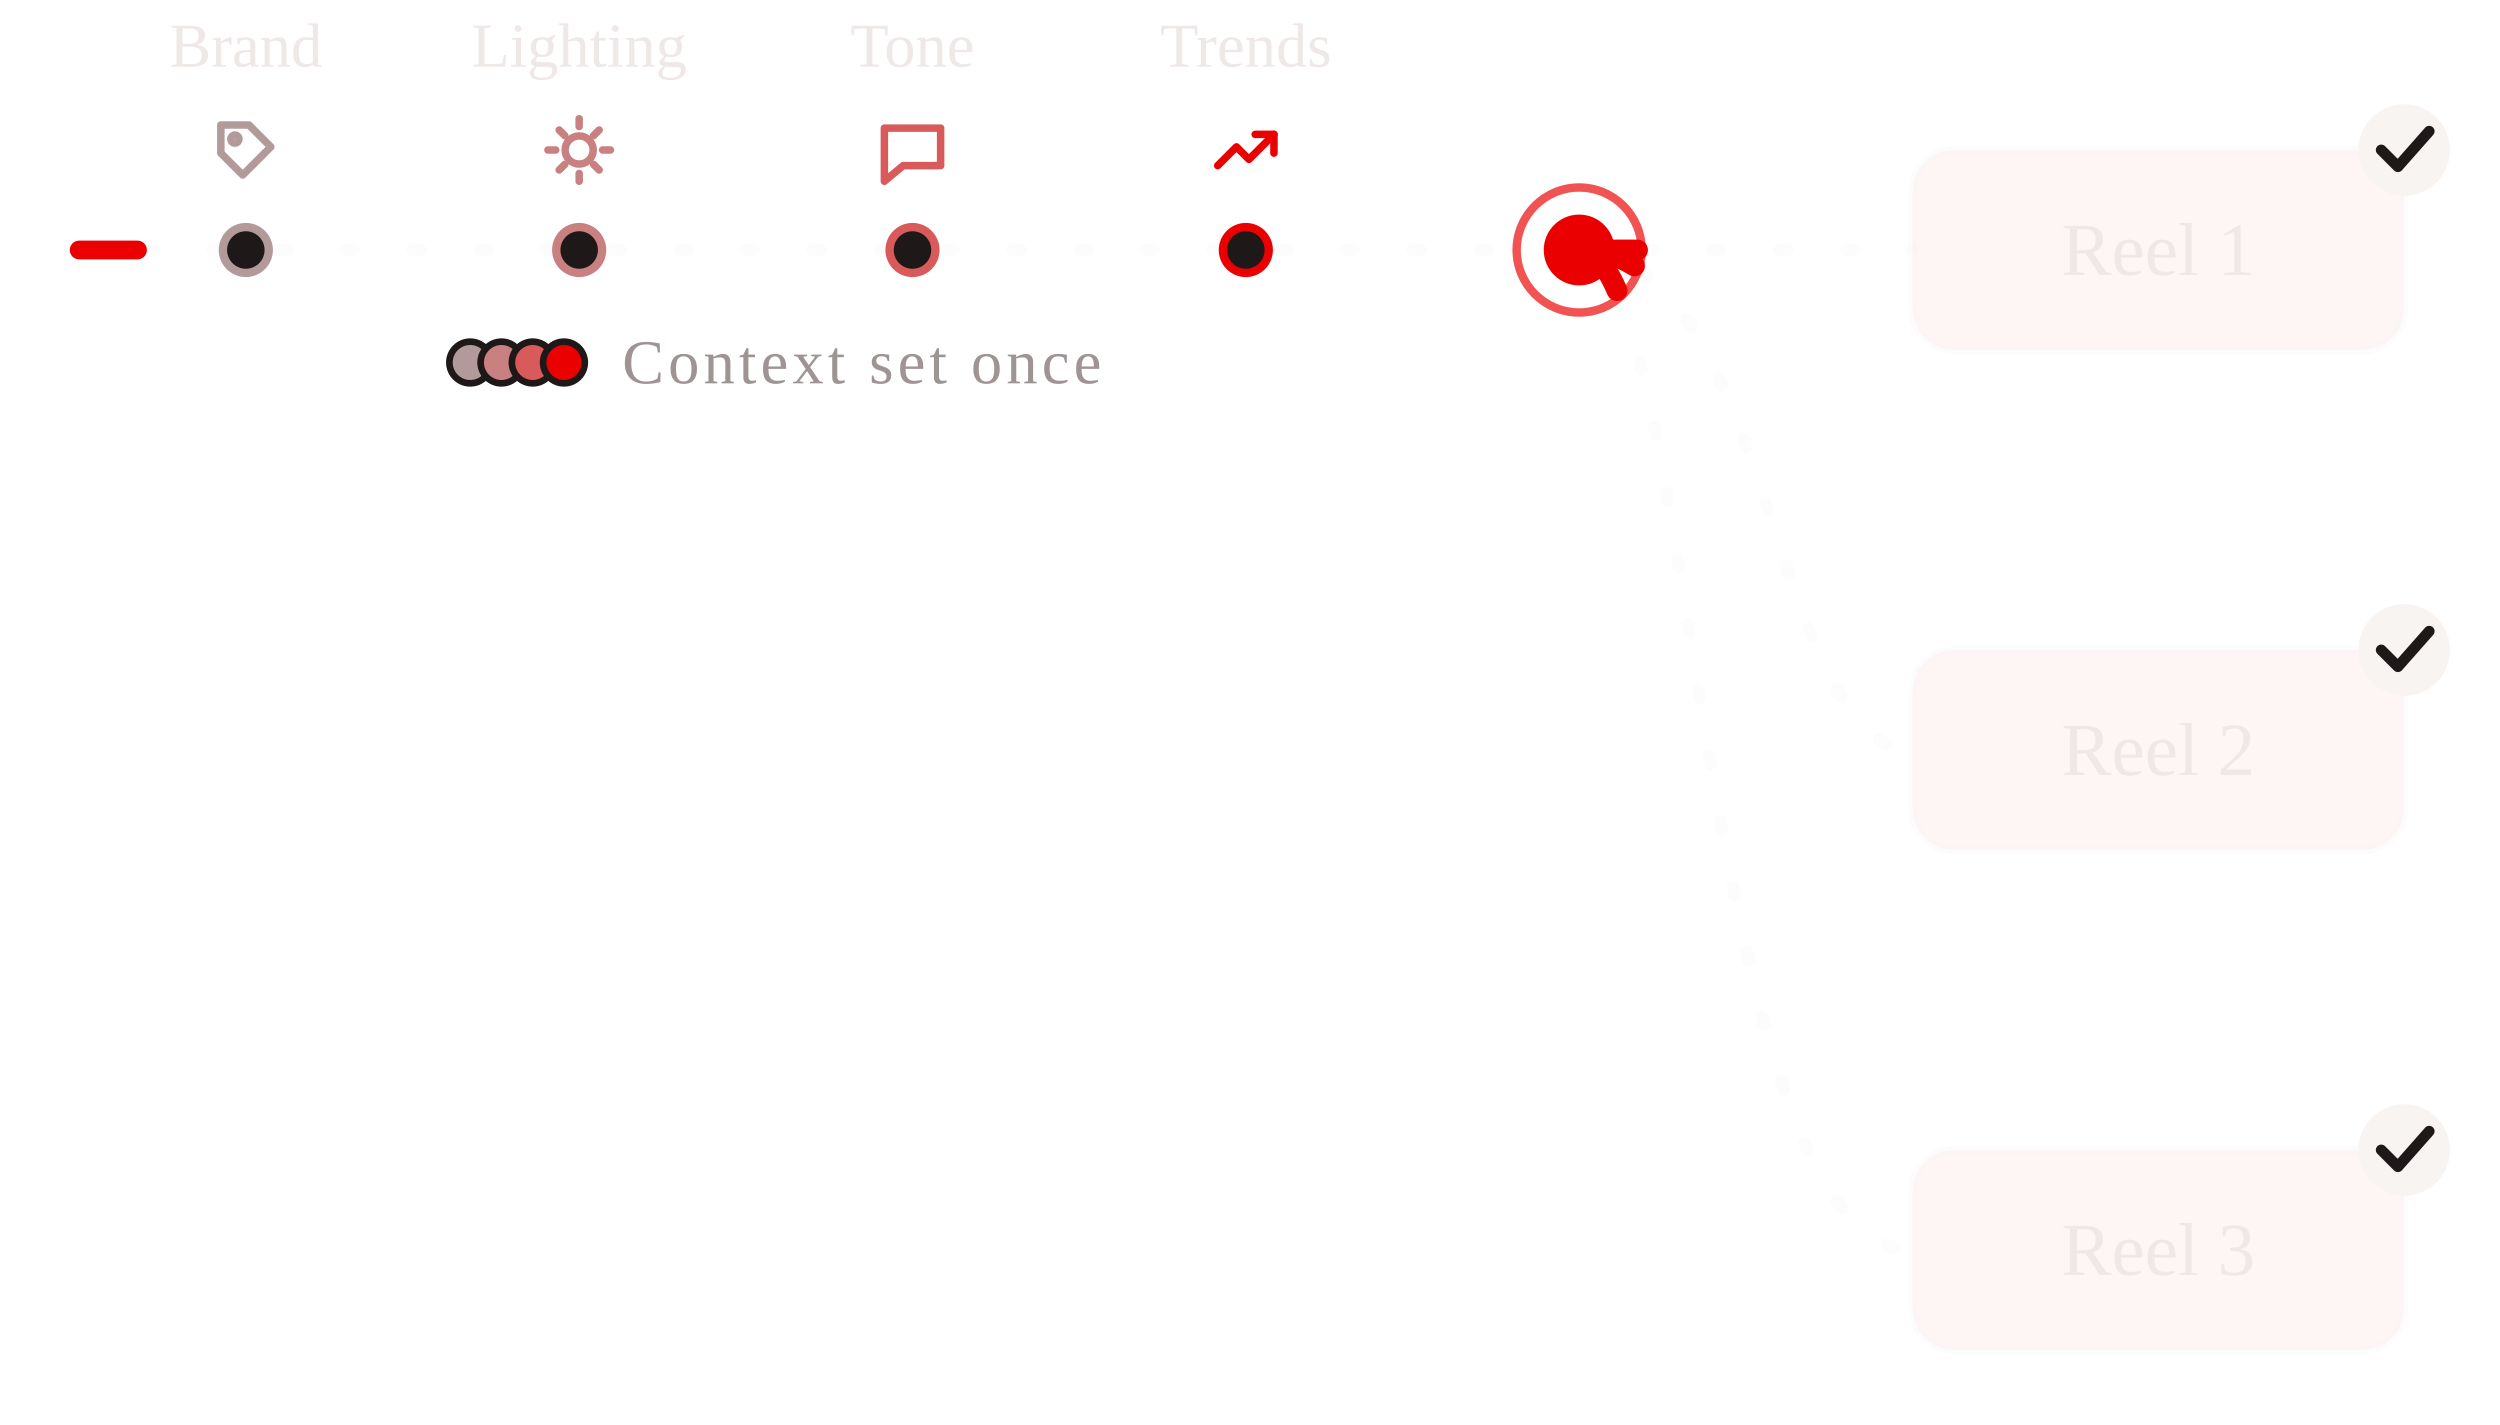
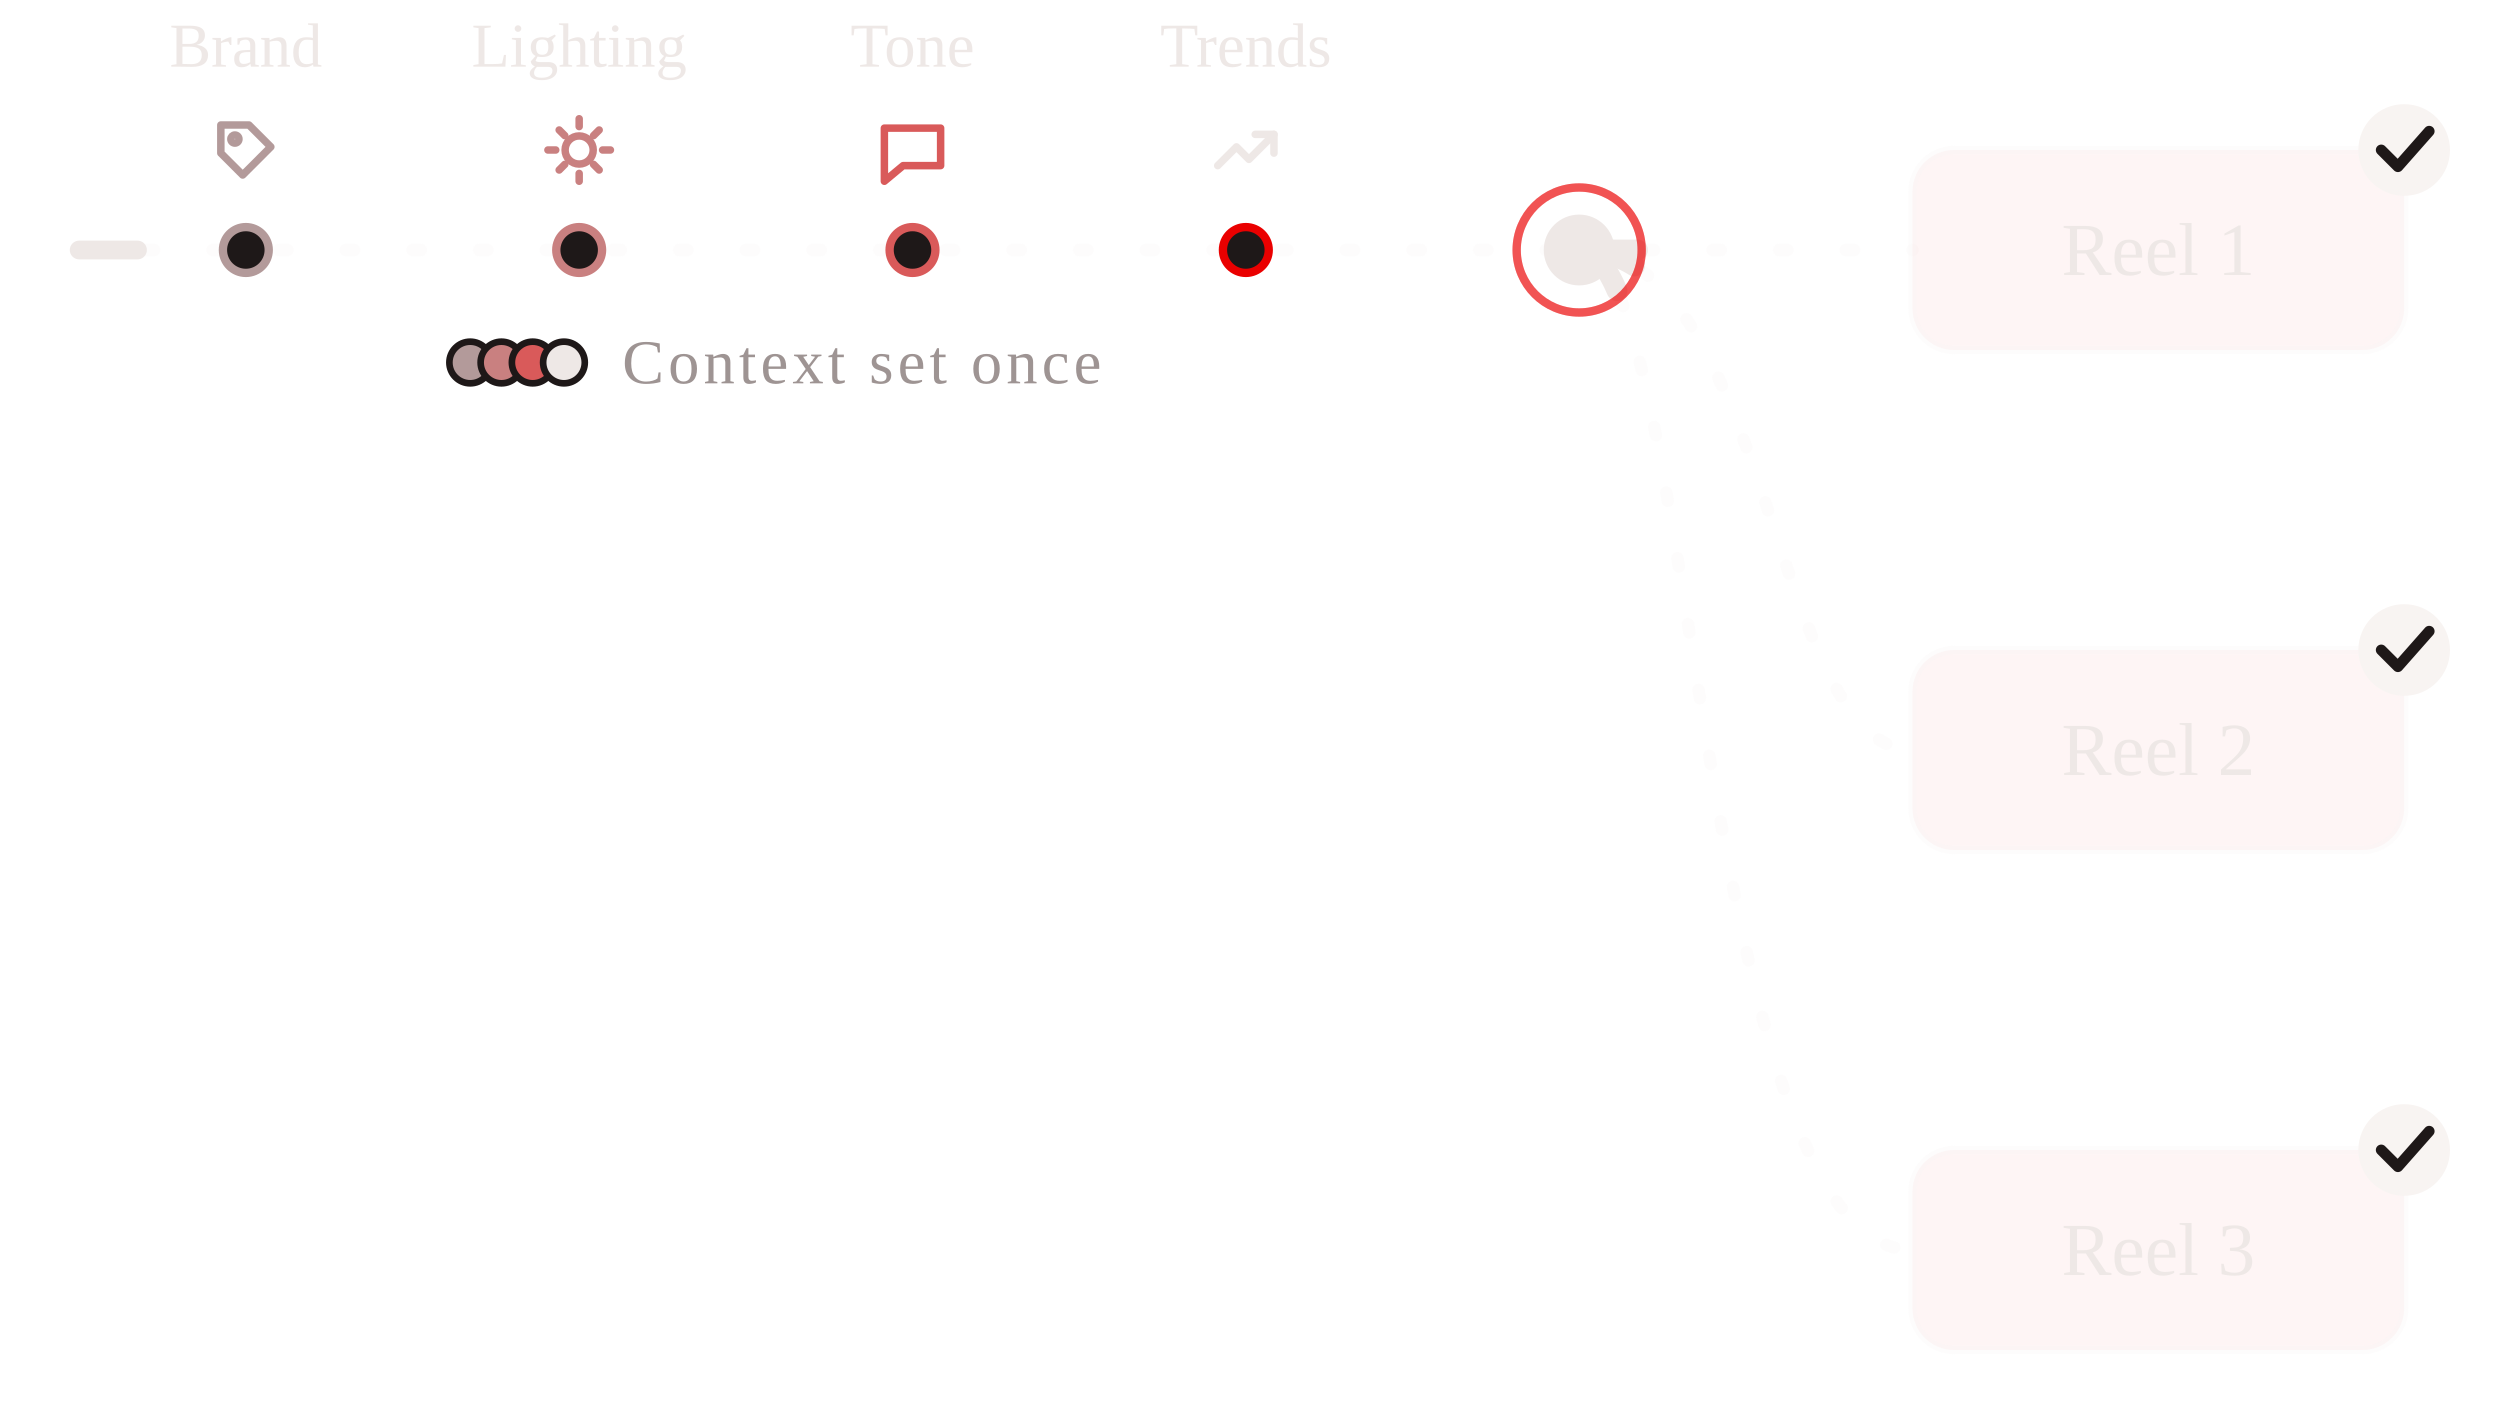
<svg xmlns="http://www.w3.org/2000/svg" viewBox="91 0 600 342" class="diagram" aria-hidden="true">
  <g fill="none" stroke="rgba(248,244,242,0.28)" stroke-width="3" stroke-dasharray="2 14" stroke-linecap="round">
    <path d="M110,60 H470" />
    <path d="M470,60 H550" />
    <path d="M470,60 C516,60 516,180 550,180" />
    <path d="M470,60 C498,60 498,300 550,300" />
  </g>
  <defs>
    <linearGradient id="cosCtxRowP" gradientUnits="userSpaceOnUse" x1="110" y1="0" x2="470" y2="0">
      <stop offset="11.111%" stop-color="#b39a9a" />
      <stop offset="33.333%" stop-color="#c98080" />
      <stop offset="55.556%" stop-color="#d95a5a" />
      <stop offset="77.778%" stop-color="#ea0000" />
    </linearGradient>
  </defs>
  <path d="M110,60 H470" pathLength="100" fill="none" stroke="url(#cosCtxRowP)" stroke-width="3.5" stroke-linecap="round" stroke-dasharray="100 100" opacity="0" style="animation:cosrowTrail 3.5s linear infinite" />
-   <path d="M470,60 H550" pathLength="100" fill="none" stroke="#ea0000" stroke-width="3" stroke-linecap="round" stroke-dasharray="100 100" opacity="0" style="animation:cosfanTrail 3.5s linear infinite" />
-   <path d="M470,60 C516,60 516,180 550,180" pathLength="100" fill="none" stroke="#ea0000" stroke-width="3" stroke-linecap="round" stroke-dasharray="100 100" opacity="0" style="animation:cosfanTrail 3.5s linear infinite" />
-   <path d="M470,60 C498,60 498,300 550,300" pathLength="100" fill="none" stroke="#ea0000" stroke-width="3" stroke-linecap="round" stroke-dasharray="100 100" opacity="0" style="animation:cosfanTrail 3.5s linear infinite" />
-   <path d="M110,60 H470" fill="none" stroke="#ea0000" stroke-width="4.5" stroke-linecap="round" stroke-dasharray="14 900" style="animation:cosrowP 3.5s linear infinite" />
-   <path d="M470,60 H550" fill="none" stroke="#ea0000" stroke-width="5" stroke-linecap="round" stroke-dasharray="14 900" style="animation:cosfanA 3.5s linear infinite" />
-   <path d="M470,60 C516,60 516,180 550,180" fill="none" stroke="#ea0000" stroke-width="5" stroke-linecap="round" stroke-dasharray="14 900" style="animation:cosfanB 3.5s linear infinite" />
-   <path d="M470,60 C498,60 498,300 550,300" fill="none" stroke="#ea0000" stroke-width="5" stroke-linecap="round" stroke-dasharray="14 900" style="animation:cosfanC 3.5s linear infinite" />
+   <path d="M470,60 H550" pathLength="100" fill="none" stroke="#eee8e6" stroke-width="3" stroke-linecap="round" stroke-dasharray="100 100" opacity="0" style="animation:cosfanTrail 3.5s linear infinite" />
+   <path d="M470,60 C516,60 516,180 550,180" pathLength="100" fill="none" stroke="#eee8e6" stroke-width="3" stroke-linecap="round" stroke-dasharray="100 100" opacity="0" style="animation:cosfanTrail 3.5s linear infinite" />
+   <path d="M470,60 C498,60 498,300 550,300" pathLength="100" fill="none" stroke="#eee8e6" stroke-width="3" stroke-linecap="round" stroke-dasharray="100 100" opacity="0" style="animation:cosfanTrail 3.5s linear infinite" />
+   <path d="M110,60 H470" fill="none" stroke="#eee8e6" stroke-width="4.5" stroke-linecap="round" stroke-dasharray="14 900" style="animation:cosrowP 3.5s linear infinite" />
+   <path d="M470,60 H550" fill="none" stroke="#eee8e6" stroke-width="5" stroke-linecap="round" stroke-dasharray="14 900" style="animation:cosfanA 3.5s linear infinite" />
+   <path d="M470,60 C516,60 516,180 550,180" fill="none" stroke="#eee8e6" stroke-width="5" stroke-linecap="round" stroke-dasharray="14 900" style="animation:cosfanB 3.5s linear infinite" />
+   <path d="M470,60 C498,60 498,300 550,300" fill="none" stroke="#eee8e6" stroke-width="5" stroke-linecap="round" stroke-dasharray="14 900" style="animation:cosfanC 3.5s linear infinite" />
  <g>
    <g>
      <text x="150" y="16" text-anchor="middle" style="font-weight:500;font-size:15px" fill="#eee8e6">Brand</text>
      <g transform="translate(141 27) scale(0.75)" fill="none" stroke="#b39a9a" stroke-width="2.4" stroke-linecap="round" stroke-linejoin="round">
        <path d="M4 4h9l7 7-9 9-7-7z" />
        <circle cx="8.5" cy="8.5" r="1.3" />
      </g>
    </g>
    <circle cx="150" cy="60" r="5.5" fill="none" stroke="#b39a9a" stroke-width="2" opacity="0" style="transform-box:fill-box;transform-origin:center;animation:cosChipPulseP 3.5s linear infinite;animation-delay:-3.337s" />
    <circle cx="150" cy="60" r="5.5" fill="#1e1818" stroke="#b39a9a" stroke-width="2" style="transform-box:fill-box;transform-origin:center;animation:cosdKP0 3.5s linear infinite" />
  </g>
  <g>
    <g>
      <text x="230" y="16" text-anchor="middle" style="font-weight:500;font-size:15px" fill="#eee8e6">Lighting</text>
      <g transform="translate(221 27) scale(0.75)" fill="none" stroke="#c98080" stroke-width="2.4" stroke-linecap="round" stroke-linejoin="round">
        <circle cx="12" cy="12" r="4.5" />
        <path d="M12 2v2.5M12 19.5V22M2 12h2.5M19.5 12H22M5.6 5.6l1.8 1.8M16.6 16.6l1.8 1.8M18.4 5.6l-1.8 1.8M7.4 16.6l-1.8 1.8" />
      </g>
    </g>
    <circle cx="230" cy="60" r="5.5" fill="none" stroke="#c98080" stroke-width="2" opacity="0" style="transform-box:fill-box;transform-origin:center;animation:cosChipPulseP 3.5s linear infinite;animation-delay:-3.012s" />
    <circle cx="230" cy="60" r="5.5" fill="#1e1818" stroke="#c98080" stroke-width="2" style="transform-box:fill-box;transform-origin:center;animation:cosdKP1 3.5s linear infinite" />
  </g>
  <g>
    <g>
      <text x="310" y="16" text-anchor="middle" style="font-weight:500;font-size:15px" fill="#eee8e6">Tone</text>
      <g transform="translate(301 27) scale(0.75)" fill="none" stroke="#d95a5a" stroke-width="2.4" stroke-linecap="round" stroke-linejoin="round">
        <path d="M3 5h18v12H9l-6 5z" />
      </g>
    </g>
    <circle cx="310" cy="60" r="5.5" fill="none" stroke="#d95a5a" stroke-width="2" opacity="0" style="transform-box:fill-box;transform-origin:center;animation:cosChipPulseP 3.5s linear infinite;animation-delay:-2.687s" />
    <circle cx="310" cy="60" r="5.5" fill="#1e1818" stroke="#d95a5a" stroke-width="2" style="transform-box:fill-box;transform-origin:center;animation:cosdKP2 3.5s linear infinite" />
  </g>
  <g>
    <g>
      <text x="390" y="16" text-anchor="middle" style="font-weight:500;font-size:15px" fill="#eee8e6">Trends</text>
-       <g transform="translate(381 27) scale(0.75)" fill="none" stroke="#ea0000" stroke-width="2.4" stroke-linecap="round" stroke-linejoin="round">
+       <g transform="translate(381 27) scale(0.75)" fill="none" stroke="#eee8e6" stroke-width="2.4" stroke-linecap="round" stroke-linejoin="round">
        <path d="M3 17l6-6 4 4 8-8" />
        <path d="M15 7h6v6" />
      </g>
    </g>
    <circle cx="390" cy="60" r="5.5" fill="none" stroke="#ea0000" stroke-width="2" opacity="0" style="transform-box:fill-box;transform-origin:center;animation:cosChipPulseP 3.5s linear infinite;animation-delay:-2.362s" />
    <circle cx="390" cy="60" r="5.5" fill="#1e1818" stroke="#ea0000" stroke-width="2" style="transform-box:fill-box;transform-origin:center;animation:cosdKP3 3.5s linear infinite" />
  </g>
-   <circle cx="470" cy="60" r="8.5" fill="#ea0000" />
+   <circle cx="470" cy="60" r="8.5" fill="#eee8e6" />
  <circle cx="470" cy="60" r="15" fill="none" stroke="rgba(234,0,0,.35)" stroke-width="2" />
  <circle cx="470" cy="60" r="15" fill="none" stroke="rgba(234,0,0,.5)" stroke-width="2" style="transform-box:fill-box;transform-origin:center;animation:cosringP 3.5s linear infinite" />
  <g>
    <circle cx="203.85" cy="87" r="5" fill="#b39a9a" stroke="#1e1818" stroke-width="1.6" />
    <circle cx="211.35" cy="87" r="5" fill="#c98080" stroke="#1e1818" stroke-width="1.6" />
    <circle cx="218.85" cy="87" r="5" fill="#d95a5a" stroke="#1e1818" stroke-width="1.6" />
-     <circle cx="226.35" cy="87" r="5" fill="#ea0000" stroke="#1e1818" stroke-width="1.6" />
+     <circle cx="226.35" cy="87" r="5" fill="#eee8e6" stroke="#1e1818" stroke-width="1.6" />
    <text x="240.35" y="92" style="font-weight:500;font-size:15px;letter-spacing:1px" fill="#9e9493">Context set once</text>
  </g>
  <g>
    <rect x="550" y="36" width="118" height="48" rx="10" fill="rgba(234,0,0,.04)" stroke="rgba(248,244,242,0.28)" stroke-width="2" style="animation:cosflashP 3.5s linear infinite" />
    <text x="609" y="66" text-anchor="middle" style="font-weight:500;font-size:18px" fill="#eee8e6">Reel 1</text>
    <g style="animation:costickP 3.5s linear infinite">
      <circle cx="668" cy="36" r="11" fill="#f8f4f2" />
      <path d="M662.5,36 L666.5,40 L674,31.5" fill="none" stroke="#1e1818" stroke-width="2.6" stroke-linecap="round" stroke-linejoin="round" />
    </g>
  </g>
  <g>
    <rect x="550" y="156" width="118" height="48" rx="10" fill="rgba(234,0,0,.04)" stroke="rgba(248,244,242,0.28)" stroke-width="2" style="animation:cosflashP 3.5s linear infinite" />
    <text x="609" y="186" text-anchor="middle" style="font-weight:500;font-size:18px" fill="#eee8e6">Reel 2</text>
    <g style="animation:costickP 3.5s linear infinite">
      <circle cx="668" cy="156" r="11" fill="#f8f4f2" />
      <path d="M662.5,156 L666.5,160 L674,151.5" fill="none" stroke="#1e1818" stroke-width="2.6" stroke-linecap="round" stroke-linejoin="round" />
    </g>
  </g>
  <g>
    <rect x="550" y="276" width="118" height="48" rx="10" fill="rgba(234,0,0,.04)" stroke="rgba(248,244,242,0.28)" stroke-width="2" style="animation:cosflashP 3.5s linear infinite" />
    <text x="609" y="306" text-anchor="middle" style="font-weight:500;font-size:18px" fill="#eee8e6">Reel 3</text>
    <g style="animation:costickP 3.5s linear infinite">
      <circle cx="668" cy="276" r="11" fill="#f8f4f2" />
      <path d="M662.5,276 L666.5,280 L674,271.5" fill="none" stroke="#1e1818" stroke-width="2.6" stroke-linecap="round" stroke-linejoin="round" />
    </g>
  </g>
</svg>
